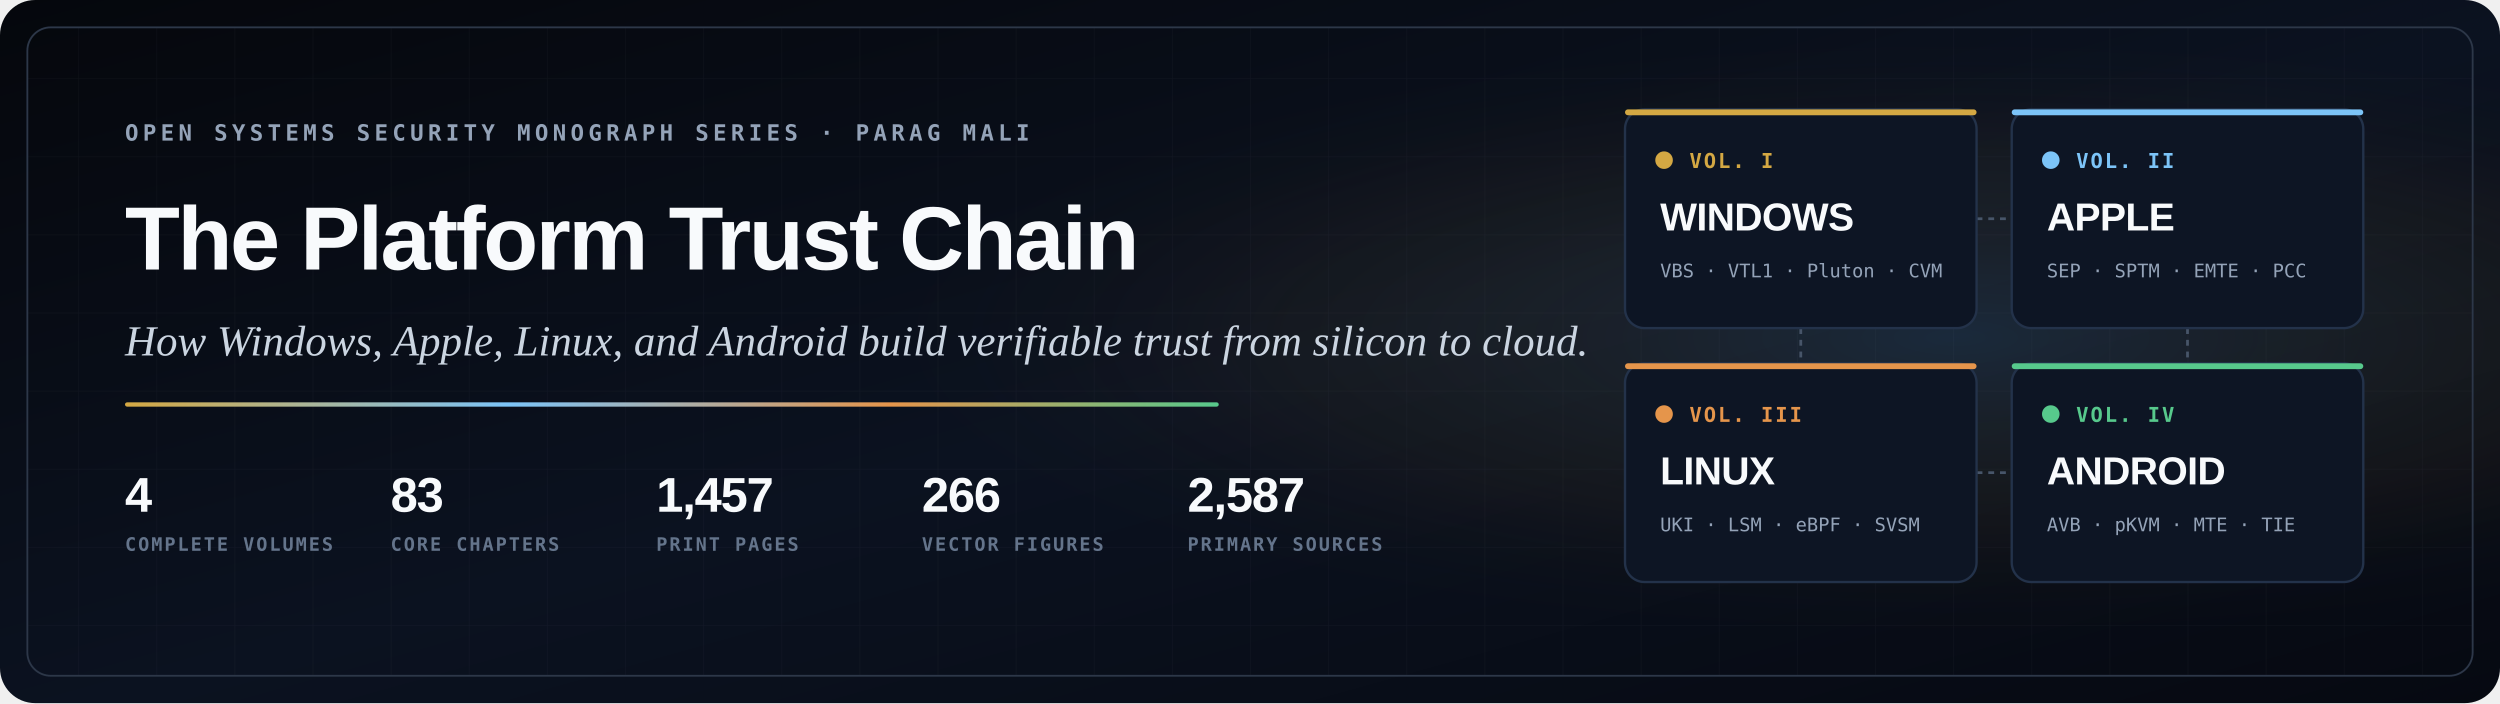
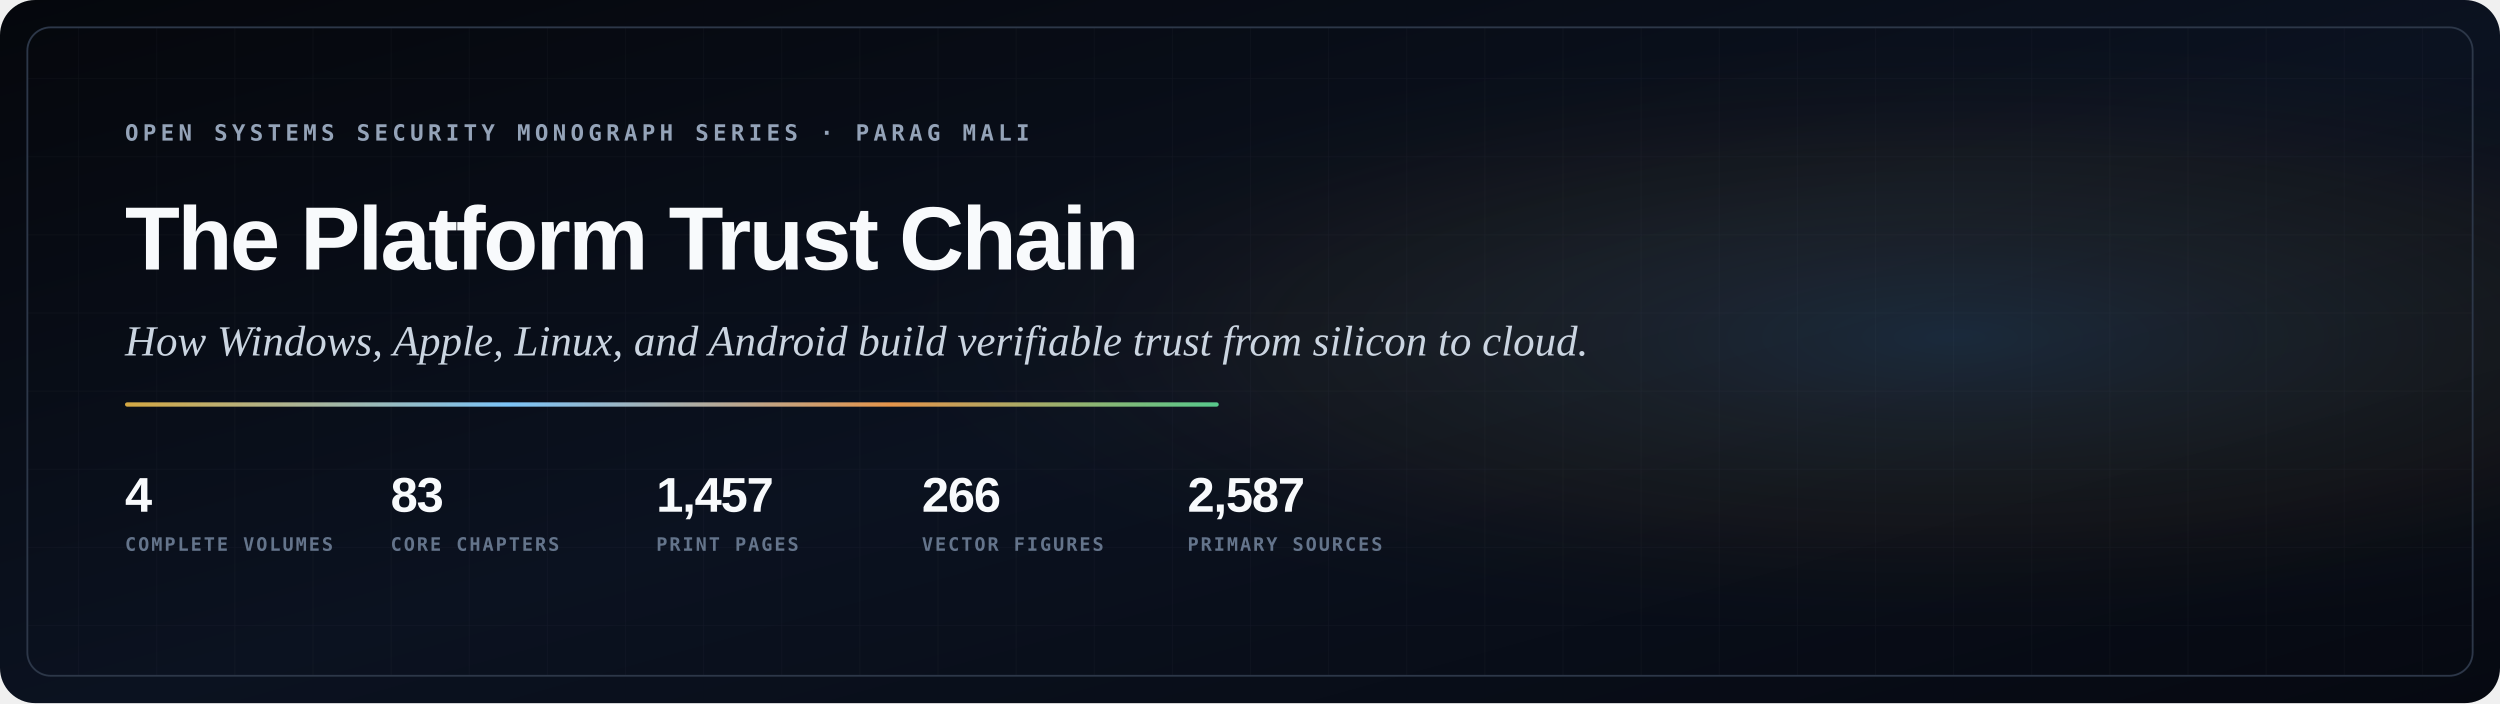
<svg xmlns="http://www.w3.org/2000/svg" viewBox="0 0 1280 360" width="1280" height="360">
  <defs>
    <linearGradient id="bg" x1="0%" y1="0%" x2="100%" y2="100%">
      <stop offset="0%" stop-color="#05070c" />
      <stop offset="52%" stop-color="#0b1220" />
      <stop offset="100%" stop-color="#060911" />
    </linearGradient>
    <radialGradient id="glowBlue" cx="78%" cy="48%" r="45%">
      <stop offset="0%" stop-color="#7cc4f8" stop-opacity="0.14" />
      <stop offset="60%" stop-color="#d4a843" stop-opacity="0.05" />
      <stop offset="100%" stop-color="#05070c" stop-opacity="0" />
    </radialGradient>
    <linearGradient id="goldRule" x1="0%" y1="0%" x2="100%" y2="0%">
      <stop offset="0%" stop-color="#d4a843" />
      <stop offset="35%" stop-color="#7cc4f8" />
      <stop offset="70%" stop-color="#e5954b" />
      <stop offset="100%" stop-color="#57c98c" />
    </linearGradient>
    <pattern id="grid" width="40" height="40" patternUnits="userSpaceOnUse">
      <path d="M 40 0 L 0 0 0 40" fill="none" stroke="#94a3b8" stroke-width="0.6" stroke-opacity="0.06" />
    </pattern>
  </defs>
  <rect x="0" y="0" width="1280" height="360" rx="18" fill="url(#bg)" />
  <rect x="0" y="0" width="1280" height="360" rx="18" fill="url(#glowBlue)" />
  <rect x="14" y="14" width="1252" height="332" rx="12" fill="url(#grid)" stroke="#1e293b" stroke-width="1" />
  <rect x="14" y="14" width="1252" height="332" rx="12" fill="none" stroke="#ffffff" stroke-opacity="0.07" stroke-width="0.8" />
  <text x="64" y="72" font-family="ui-monospace, &quot;SF Mono&quot;, Menlo, Consolas, monospace" font-size="11.5" font-weight="600" letter-spacing="2.2px" fill="#94a3b8">OPEN SYSTEMS SECURITY MONOGRAPH SERIES  ·  PARAG MALI</text>
  <text x="64" y="138" font-family="-apple-system, BlinkMacSystemFont, &quot;SF Pro Display&quot;, &quot;Helvetica Neue&quot;, Arial, sans-serif" font-size="46" font-weight="700" letter-spacing="-1.2px" fill="#f8fafc">The Platform Trust Chain</text>
  <text x="64" y="182" font-family="Georgia, Baskerville, &quot;Times New Roman&quot;, serif" font-size="22" font-style="italic" fill="#cbd5e1">How Windows, Apple, Linux, and Android build verifiable trust from silicon to cloud.</text>
  <rect x="64" y="206" width="560" height="2.2" rx="1.1" fill="url(#goldRule)" />
  <text x="64" y="262" font-family="-apple-system, BlinkMacSystemFont, &quot;SF Pro Display&quot;, &quot;Helvetica Neue&quot;, Arial, sans-serif" font-size="25" font-weight="700" letter-spacing="-0.6px" fill="#f8fafc">4</text>
  <text x="64" y="282" font-family="ui-monospace, &quot;SF Mono&quot;, Menlo, Consolas, monospace" font-size="9.5" font-weight="600" letter-spacing="1.0px" fill="#64748b">COMPLETE VOLUMES</text>
  <text x="200" y="262" font-family="-apple-system, BlinkMacSystemFont, &quot;SF Pro Display&quot;, &quot;Helvetica Neue&quot;, Arial, sans-serif" font-size="25" font-weight="700" letter-spacing="-0.6px" fill="#f8fafc">83</text>
  <text x="200" y="282" font-family="ui-monospace, &quot;SF Mono&quot;, Menlo, Consolas, monospace" font-size="9.5" font-weight="600" letter-spacing="1.0px" fill="#64748b">CORE CHAPTERS</text>
  <text x="336" y="262" font-family="-apple-system, BlinkMacSystemFont, &quot;SF Pro Display&quot;, &quot;Helvetica Neue&quot;, Arial, sans-serif" font-size="25" font-weight="700" letter-spacing="-0.6px" fill="#f8fafc">1,457</text>
  <text x="336" y="282" font-family="ui-monospace, &quot;SF Mono&quot;, Menlo, Consolas, monospace" font-size="9.5" font-weight="600" letter-spacing="1.0px" fill="#64748b">PRINT PAGES</text>
  <text x="472" y="262" font-family="-apple-system, BlinkMacSystemFont, &quot;SF Pro Display&quot;, &quot;Helvetica Neue&quot;, Arial, sans-serif" font-size="25" font-weight="700" letter-spacing="-0.6px" fill="#f8fafc">266</text>
  <text x="472" y="282" font-family="ui-monospace, &quot;SF Mono&quot;, Menlo, Consolas, monospace" font-size="9.5" font-weight="600" letter-spacing="1.0px" fill="#64748b">VECTOR FIGURES</text>
  <text x="608" y="262" font-family="-apple-system, BlinkMacSystemFont, &quot;SF Pro Display&quot;, &quot;Helvetica Neue&quot;, Arial, sans-serif" font-size="25" font-weight="700" letter-spacing="-0.6px" fill="#f8fafc">2,587</text>
  <text x="608" y="282" font-family="ui-monospace, &quot;SF Mono&quot;, Menlo, Consolas, monospace" font-size="9.5" font-weight="600" letter-spacing="1.0px" fill="#64748b">PRIMARY SOURCES</text>
-   <line x1="922" y1="168" x2="922" y2="186" stroke="#475569" stroke-width="1.4" stroke-dasharray="3,3" />
-   <line x1="1120" y1="168" x2="1120" y2="186" stroke="#475569" stroke-width="1.4" stroke-dasharray="3,3" />
-   <line x1="1012" y1="112" x2="1030" y2="112" stroke="#475569" stroke-width="1.4" stroke-dasharray="3,3" />
-   <line x1="1012" y1="242" x2="1030" y2="242" stroke="#475569" stroke-width="1.4" stroke-dasharray="3,3" />
-   <rect x="832" y="56" width="180" height="112" rx="10" fill="#0d1524" stroke="#23324a" stroke-width="1.2" />
-   <rect x="832" y="56" width="180" height="3" rx="1.5" fill="#d4a843" />
-   <circle cx="852" cy="82" r="4.5" fill="#d4a843" />
-   <text x="865" y="86" font-family="ui-monospace, &quot;SF Mono&quot;, Menlo, Consolas, monospace" font-size="10.5" font-weight="700" letter-spacing="1px" fill="#d4a843">VOL. I</text>
-   <text x="850" y="118" font-family="-apple-system, BlinkMacSystemFont, &quot;SF Pro Display&quot;, &quot;Helvetica Neue&quot;, Arial, sans-serif" font-size="20" font-weight="700" letter-spacing="-0.3px" fill="#f8fafc">WINDOWS</text>
-   <text x="850" y="142" font-family="ui-monospace, &quot;SF Mono&quot;, Menlo, Consolas, monospace" font-size="9.6" fill="#94a3b8">VBS · VTL1 · Pluton · CVM</text>
-   <rect x="1030" y="56" width="180" height="112" rx="10" fill="#0d1524" stroke="#23324a" stroke-width="1.2" />
-   <rect x="1030" y="56" width="180" height="3" rx="1.5" fill="#7cc4f8" />
-   <circle cx="1050" cy="82" r="4.5" fill="#7cc4f8" />
-   <text x="1063" y="86" font-family="ui-monospace, &quot;SF Mono&quot;, Menlo, Consolas, monospace" font-size="10.5" font-weight="700" letter-spacing="1px" fill="#7cc4f8">VOL. II</text>
-   <text x="1048" y="118" font-family="-apple-system, BlinkMacSystemFont, &quot;SF Pro Display&quot;, &quot;Helvetica Neue&quot;, Arial, sans-serif" font-size="20" font-weight="700" letter-spacing="-0.3px" fill="#f8fafc">APPLE</text>
-   <text x="1048" y="142" font-family="ui-monospace, &quot;SF Mono&quot;, Menlo, Consolas, monospace" font-size="9.6" fill="#94a3b8">SEP · SPTM · EMTE · PCC</text>
-   <rect x="832" y="186" width="180" height="112" rx="10" fill="#0d1524" stroke="#23324a" stroke-width="1.2" />
-   <rect x="832" y="186" width="180" height="3" rx="1.5" fill="#e5954b" />
-   <circle cx="852" cy="212" r="4.5" fill="#e5954b" />
-   <text x="865" y="216" font-family="ui-monospace, &quot;SF Mono&quot;, Menlo, Consolas, monospace" font-size="10.5" font-weight="700" letter-spacing="1px" fill="#e5954b">VOL. III</text>
-   <text x="850" y="248" font-family="-apple-system, BlinkMacSystemFont, &quot;SF Pro Display&quot;, &quot;Helvetica Neue&quot;, Arial, sans-serif" font-size="20" font-weight="700" letter-spacing="-0.3px" fill="#f8fafc">LINUX</text>
-   <text x="850" y="272" font-family="ui-monospace, &quot;SF Mono&quot;, Menlo, Consolas, monospace" font-size="9.6" fill="#94a3b8">UKI · LSM · eBPF · SVSM</text>
-   <rect x="1030" y="186" width="180" height="112" rx="10" fill="#0d1524" stroke="#23324a" stroke-width="1.2" />
-   <rect x="1030" y="186" width="180" height="3" rx="1.5" fill="#57c98c" />
-   <circle cx="1050" cy="212" r="4.5" fill="#57c98c" />
-   <text x="1063" y="216" font-family="ui-monospace, &quot;SF Mono&quot;, Menlo, Consolas, monospace" font-size="10.5" font-weight="700" letter-spacing="1px" fill="#57c98c">VOL. IV</text>
-   <text x="1048" y="248" font-family="-apple-system, BlinkMacSystemFont, &quot;SF Pro Display&quot;, &quot;Helvetica Neue&quot;, Arial, sans-serif" font-size="20" font-weight="700" letter-spacing="-0.3px" fill="#f8fafc">ANDROID</text>
-   <text x="1048" y="272" font-family="ui-monospace, &quot;SF Mono&quot;, Menlo, Consolas, monospace" font-size="9.6" fill="#94a3b8">AVB · pKVM · MTE · TIE</text>
</svg>
